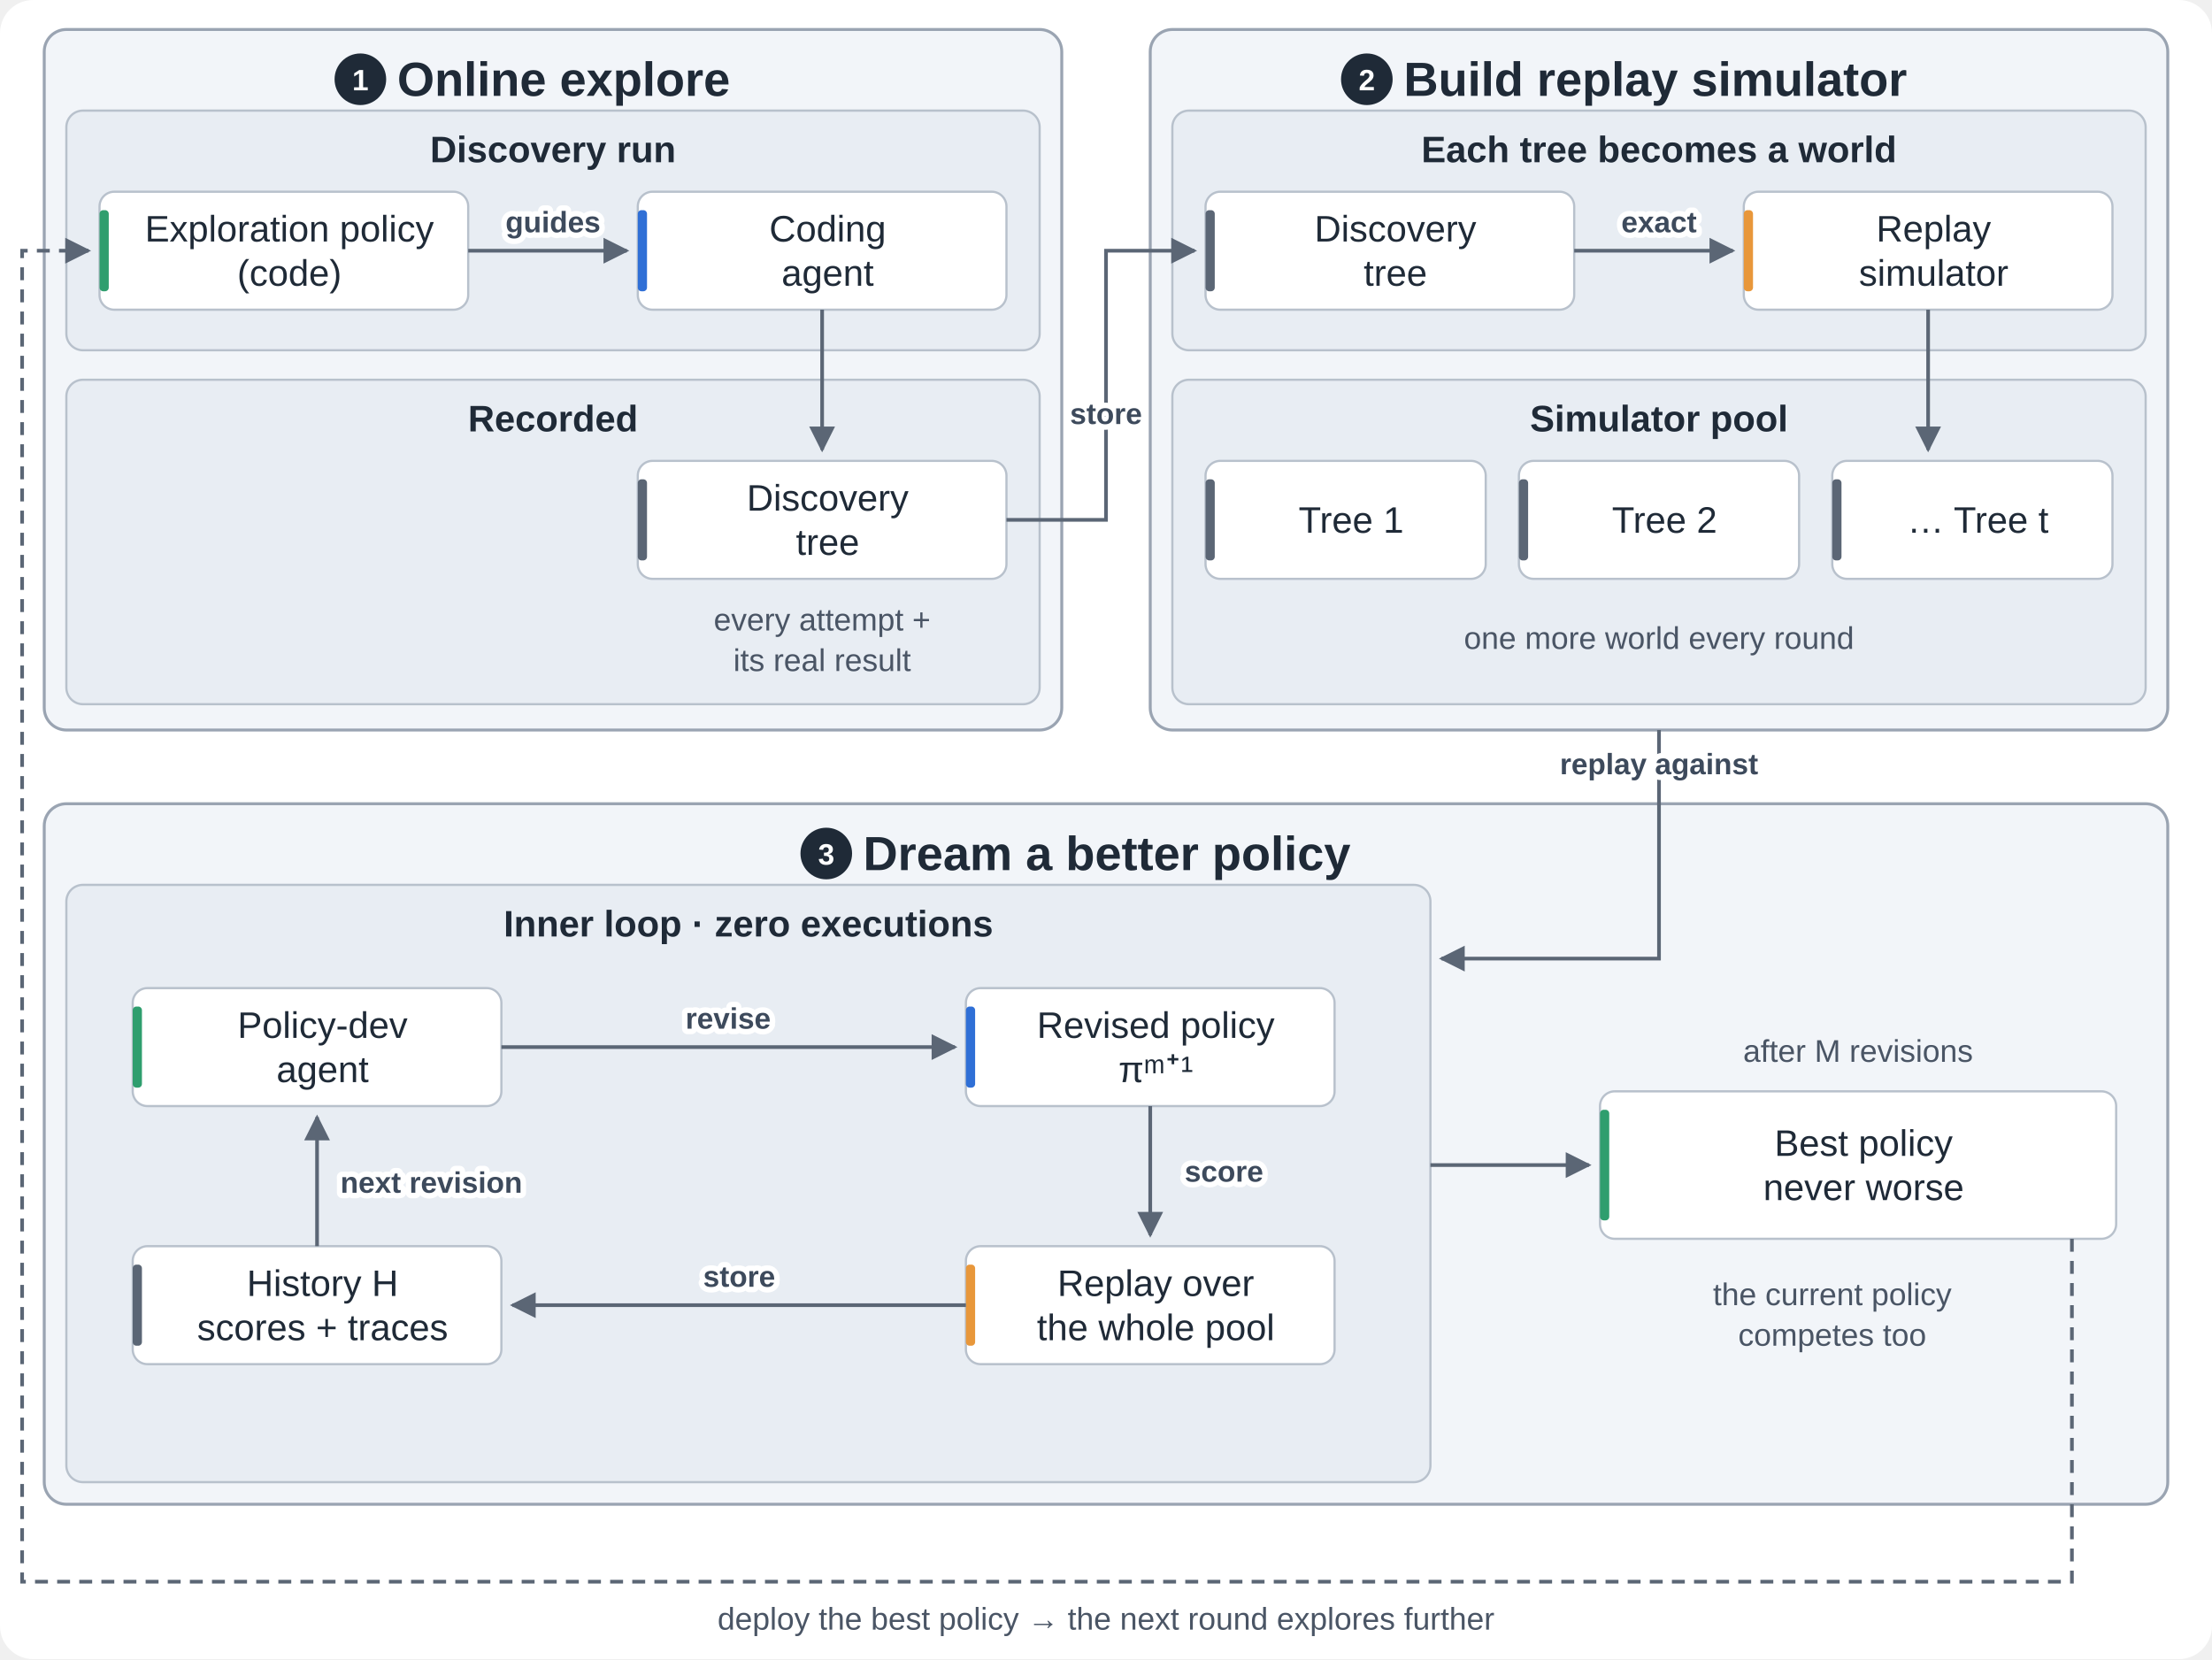
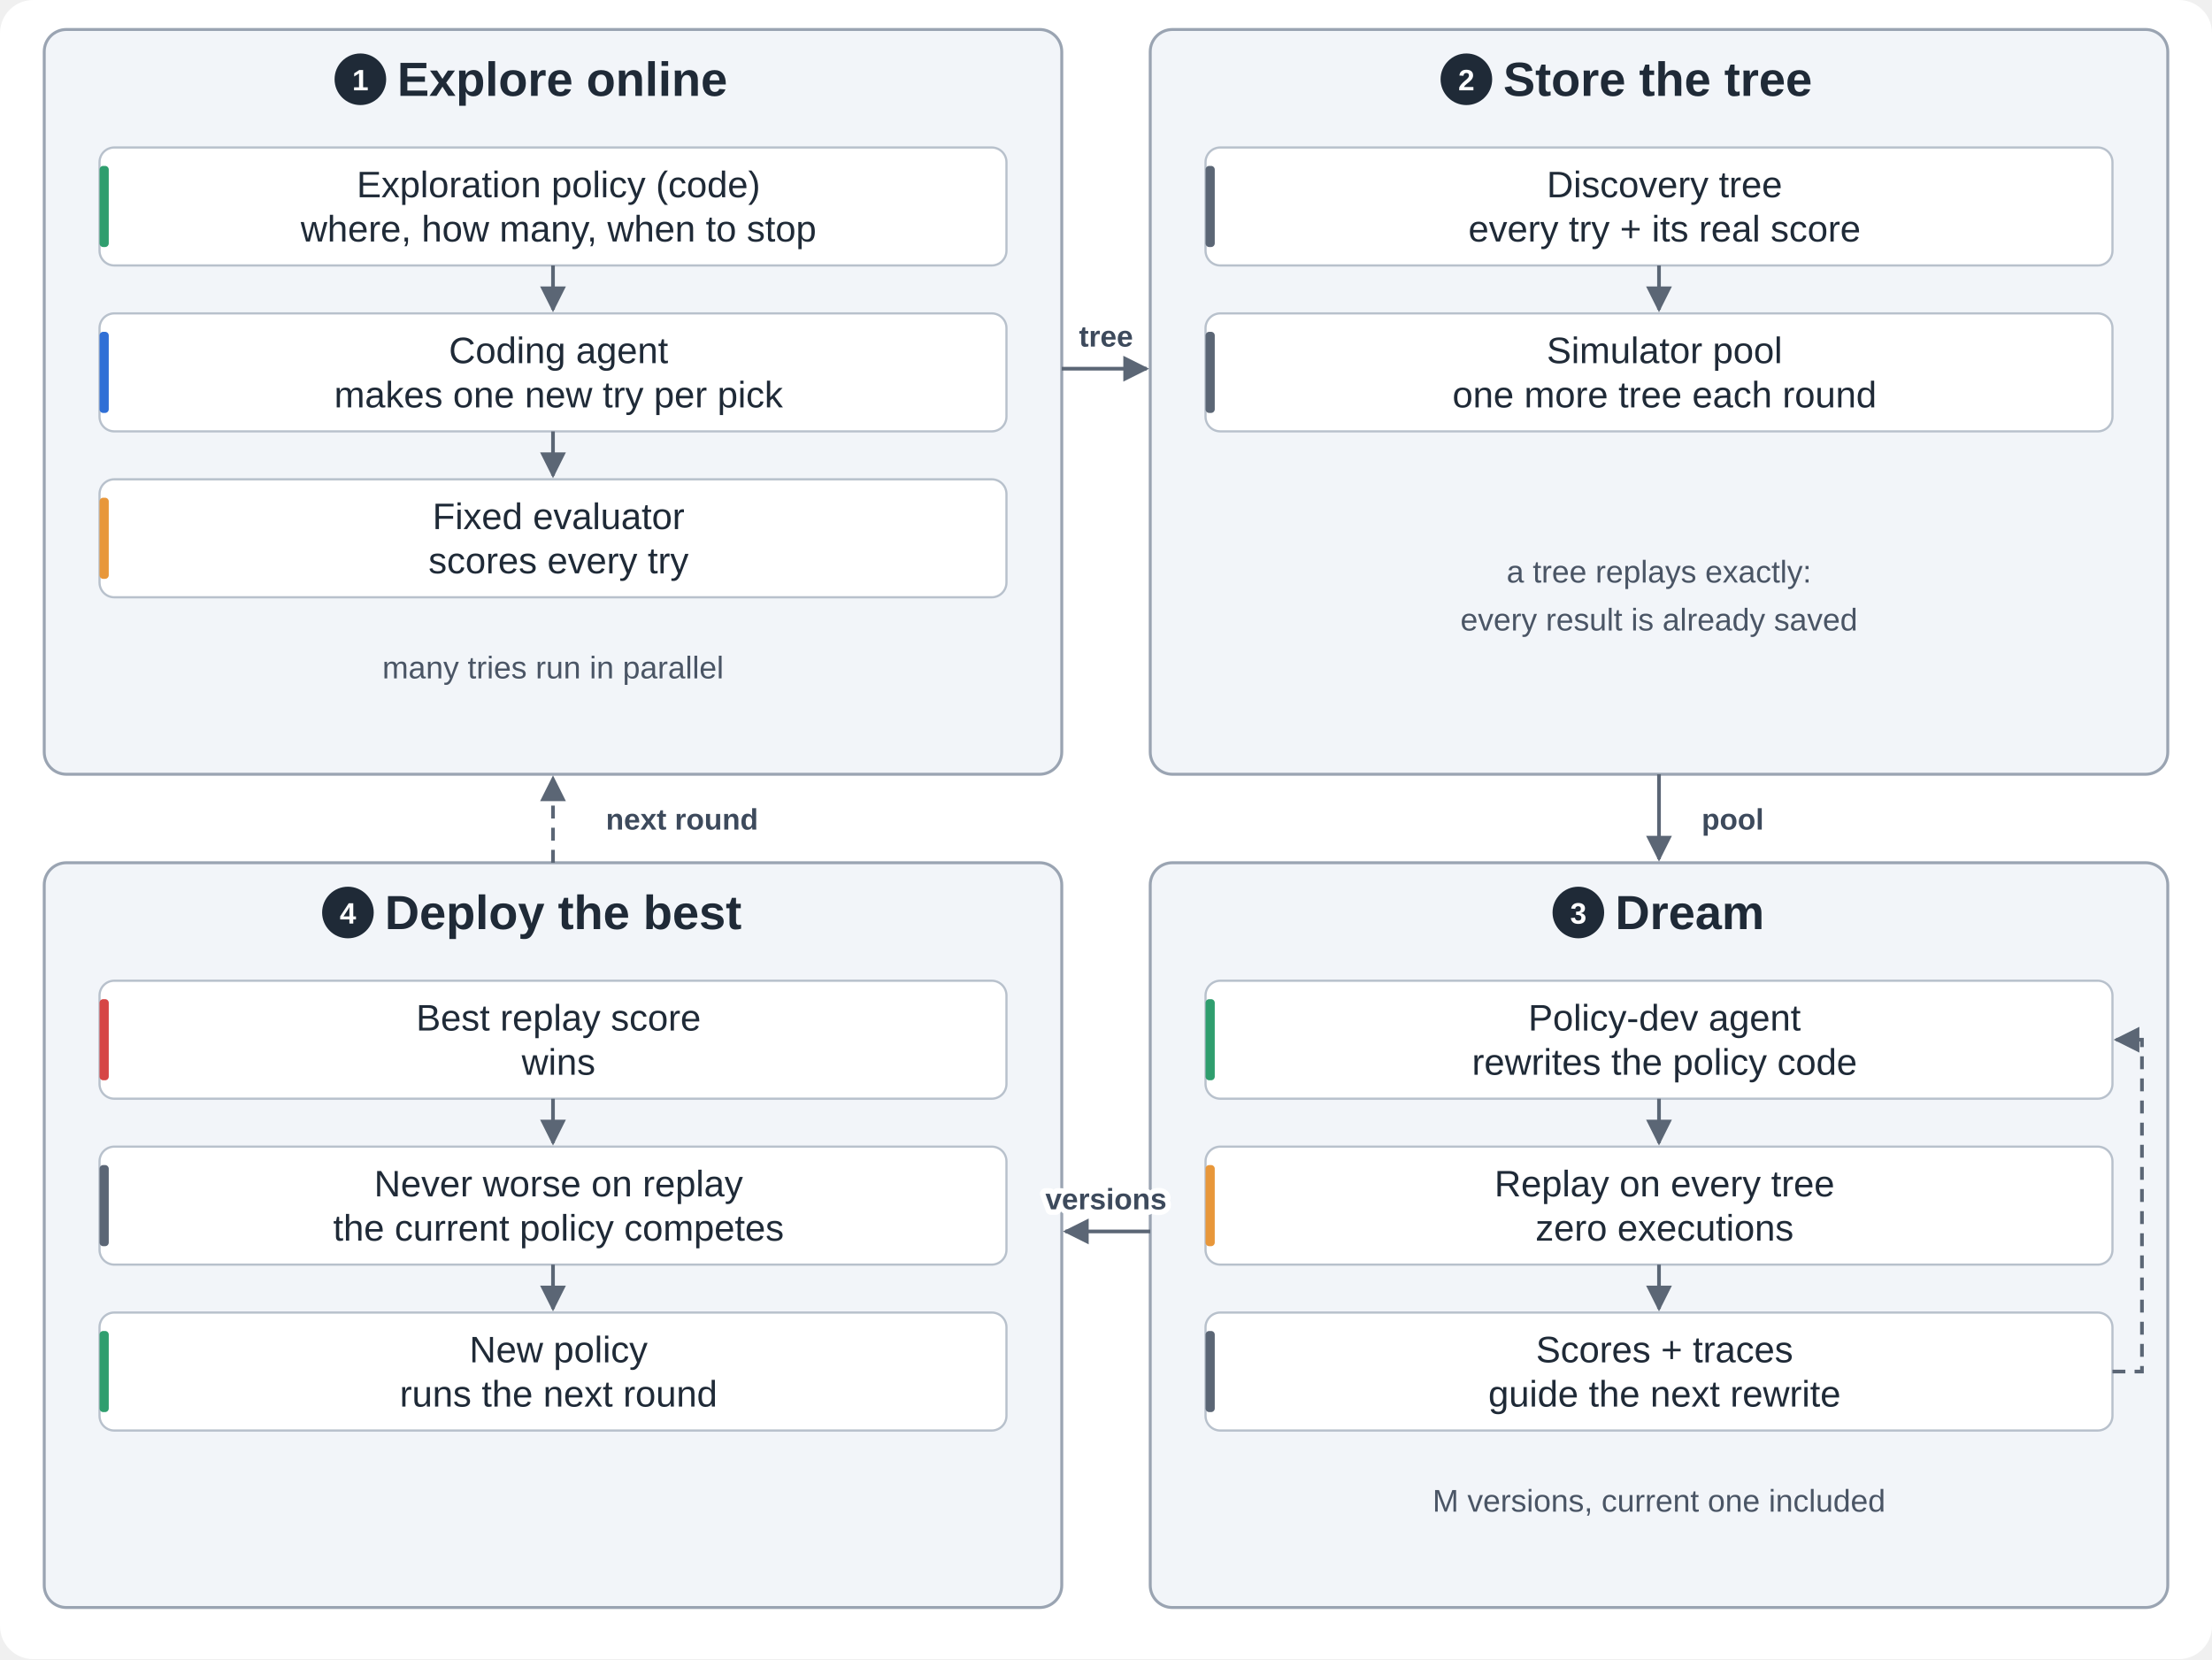
<svg xmlns="http://www.w3.org/2000/svg" viewBox="0 0 1200 900" width="1200" height="900" role="img" aria-labelledby="t d">
  <defs>
    <marker id="arr" viewBox="0 0 10 10" refX="9" refY="5" markerWidth="7" markerHeight="7" orient="auto">
      <path d="M0 0L10 5L0 10z" fill="#5b6675" />
    </marker>
    <marker id="ca" viewBox="0 0 10 10" refX="5" refY="5" markerWidth="6" markerHeight="6" orient="auto">
      <path d="M0 0L10 5L0 10z" fill="#5b6675" />
    </marker>
  </defs>
  <style>
text{font-family:-apple-system,"Helvetica Neue",Arial,"PingFang SC",sans-serif;fill:#1f2a37}
.gt{font-size:26px;font-weight:700}
.st{font-size:20px;font-weight:700}
.ag{font-size:20px}
.q{font-size:18px;fill:#3d4a5c}
.lb{font-size:17px;fill:#4a5565}
.al{font-size:16px;font-weight:600;fill:#3d4a5c;paint-order:stroke;stroke:#ffffff;stroke-width:6px;stroke-linejoin:round}
.grp{fill:#f2f5f9;stroke:#9aa4b2;stroke-width:1.6}
.sub{fill:#e8edf3;stroke:#b8c1cc;stroke-width:1.2}
.agent{fill:#ffffff;stroke:#b8c1cc;stroke-width:1.2}
.human{fill:#d6e6fb;stroke:#9cbbe6;stroke-width:1.2}
.front{fill:#dcf0e0;stroke:#9ccfa8;stroke-width:1.2}
.flow{stroke:#5b6675;stroke-width:2;fill:none;marker-end:url(#arr)}
.back{stroke-dasharray:7 5}
.cyc{stroke:#5b6675;stroke-width:2;fill:none;marker-end:url(#ca)}
.num{fill:#1f2a37}
.numt{font-size:16px;font-weight:700;fill:#ffffff}
</style>
  <rect width="1200" height="900" rx="18" fill="#ffffff" />
-   <rect x="24" y="16" width="552" height="380" rx="12" class="grp" />
+   <rect x="24" y="16" width="552" height="404" rx="12" class="grp" />
  <circle cx="195.5" cy="43" r="14" class="num" />
  <text x="195.5" y="49" class="numt" text-anchor="middle">1</text>
-   <text x="215.5" y="52" class="gt" text-anchor="start">Online explore</text>
-   <rect x="36" y="60" width="528" height="130" rx="9" class="sub" />
-   <text x="300.0" y="88" class="st" text-anchor="middle">Discovery run</text>
-   <rect x="54" y="104" width="200" height="64" rx="8" class="agent" />
-   <rect x="54" y="114" width="5" height="44" rx="2" fill="#2f9e6e" />
-   <text x="157.0" y="131.0" class="ag" text-anchor="middle">Exploration policy</text>
-   <text x="157.0" y="155.0" class="ag" text-anchor="middle">(code)</text>
-   <rect x="346" y="104" width="200" height="64" rx="8" class="agent" />
-   <rect x="346" y="114" width="5" height="44" rx="2" fill="#2f6fd6" />
-   <text x="449.0" y="131.0" class="ag" text-anchor="middle">Coding</text>
-   <text x="449.0" y="155.0" class="ag" text-anchor="middle">agent</text>
-   <path d="M254 136H340" class="flow" />
-   <text x="300.0" y="126" class="al" text-anchor="middle">guides</text>
-   <rect x="36" y="206" width="528" height="176" rx="9" class="sub" />
-   <text x="300.0" y="234" class="st" text-anchor="middle">Recorded</text>
-   <rect x="346" y="250" width="200" height="64" rx="8" class="agent" />
-   <rect x="346" y="260" width="5" height="44" rx="2" fill="#5b6675" />
-   <text x="449.0" y="277.0" class="ag" text-anchor="middle">Discovery</text>
-   <text x="449.0" y="301.0" class="ag" text-anchor="middle">tree</text>
-   <text x="446.0" y="342" class="lb" text-anchor="middle">every attempt +</text>
-   <text x="446.0" y="364" class="lb" text-anchor="middle">its real result</text>
-   <path d="M446.0 168V244" class="flow" />
-   <rect x="624" y="16" width="552" height="380" rx="12" class="grp" />
-   <circle cx="741.5" cy="43" r="14" class="num" />
-   <text x="741.5" y="49" class="numt" text-anchor="middle">2</text>
-   <text x="761.5" y="52" class="gt" text-anchor="start">Build replay simulator</text>
-   <rect x="636" y="60" width="528" height="130" rx="9" class="sub" />
-   <text x="900.0" y="88" class="st" text-anchor="middle">Each tree becomes a world</text>
-   <rect x="654" y="104" width="200" height="64" rx="8" class="agent" />
-   <rect x="654" y="114" width="5" height="44" rx="2" fill="#5b6675" />
-   <text x="757.0" y="131.0" class="ag" text-anchor="middle">Discovery</text>
-   <text x="757.0" y="155.0" class="ag" text-anchor="middle">tree</text>
-   <rect x="946" y="104" width="200" height="64" rx="8" class="agent" />
-   <rect x="946" y="114" width="5" height="44" rx="2" fill="#e8973a" />
-   <text x="1049.0" y="131.0" class="ag" text-anchor="middle">Replay</text>
-   <text x="1049.0" y="155.0" class="ag" text-anchor="middle">simulator</text>
-   <path d="M854 136H940" class="flow" />
-   <text x="900.0" y="126" class="al" text-anchor="middle">exact</text>
-   <rect x="636" y="206" width="528" height="176" rx="9" class="sub" />
-   <text x="900.0" y="234" class="st" text-anchor="middle">Simulator pool</text>
-   <rect x="654" y="250" width="152" height="64" rx="8" class="agent" />
-   <rect x="654" y="260" width="5" height="44" rx="2" fill="#5b6675" />
-   <text x="733.0" y="289.0" class="ag" text-anchor="middle">Tree 1</text>
-   <rect x="824" y="250" width="152" height="64" rx="8" class="agent" />
-   <rect x="824" y="260" width="5" height="44" rx="2" fill="#5b6675" />
-   <text x="903.0" y="289.0" class="ag" text-anchor="middle">Tree 2</text>
-   <rect x="994" y="250" width="152" height="64" rx="8" class="agent" />
-   <rect x="994" y="260" width="5" height="44" rx="2" fill="#5b6675" />
-   <text x="1073.0" y="289.0" class="ag" text-anchor="middle">… Tree t</text>
-   <text x="900.0" y="352" class="lb" text-anchor="middle">one more world every round</text>
-   <path d="M1046.0 168V244" class="flow" />
-   <path d="M546 282H600V136H648" class="flow" />
-   <text x="600" y="230" class="al" text-anchor="middle">store</text>
-   <rect x="24" y="436" width="1152" height="380" rx="12" class="grp" />
-   <circle cx="448.25" cy="463" r="14" class="num" />
-   <text x="448.25" y="469" class="numt" text-anchor="middle">3</text>
-   <text x="468.25" y="472" class="gt" text-anchor="start">Dream a better policy</text>
-   <rect x="36" y="480" width="740" height="324" rx="9" class="sub" />
-   <text x="406.0" y="508" class="st" text-anchor="middle">Inner loop · zero executions</text>
-   <rect x="72" y="536" width="200" height="64" rx="8" class="agent" />
-   <rect x="72" y="546" width="5" height="44" rx="2" fill="#2f9e6e" />
-   <text x="175.0" y="563.0" class="ag" text-anchor="middle">Policy-dev</text>
-   <text x="175.0" y="587.0" class="ag" text-anchor="middle">agent</text>
-   <rect x="524" y="536" width="200" height="64" rx="8" class="agent" />
-   <rect x="524" y="546" width="5" height="44" rx="2" fill="#2f6fd6" />
-   <text x="627.0" y="563.0" class="ag" text-anchor="middle">Revised policy</text>
-   <text x="627.0" y="587.0" class="ag" text-anchor="middle">πᵐ⁺¹</text>
-   <rect x="524" y="676" width="200" height="64" rx="8" class="agent" />
-   <rect x="524" y="686" width="5" height="44" rx="2" fill="#e8973a" />
-   <text x="627.0" y="703.0" class="ag" text-anchor="middle">Replay over</text>
-   <text x="627.0" y="727.0" class="ag" text-anchor="middle">the whole pool</text>
-   <rect x="72" y="676" width="200" height="64" rx="8" class="agent" />
-   <rect x="72" y="686" width="5" height="44" rx="2" fill="#5b6675" />
-   <text x="175.0" y="703.0" class="ag" text-anchor="middle">History H</text>
-   <text x="175.0" y="727.0" class="ag" text-anchor="middle">scores + traces</text>
-   <path d="M272 568H518" class="flow" />
-   <text x="395" y="558" class="al" text-anchor="middle">revise</text>
-   <path d="M624 600V670" class="flow" />
-   <text x="664" y="641" class="al" text-anchor="middle">score</text>
-   <path d="M524 708H278" class="flow" />
-   <text x="401" y="698" class="al" text-anchor="middle">store</text>
-   <path d="M172 676V606" class="flow" />
-   <text x="234" y="647" class="al" text-anchor="middle">next revision</text>
-   <path d="M776 632H862" class="flow" />
-   <rect x="868" y="592" width="280" height="80" rx="8" class="agent" />
-   <rect x="868" y="602" width="5" height="60" rx="2" fill="#2f9e6e" />
-   <text x="1011.0" y="627.0" class="ag" text-anchor="middle">Best policy</text>
-   <text x="1011.0" y="651.0" class="ag" text-anchor="middle">never worse</text>
-   <text x="1008" y="576" class="lb" text-anchor="middle">after M revisions</text>
-   <text x="994" y="708" class="lb" text-anchor="middle">the current policy</text>
-   <text x="994" y="730" class="lb" text-anchor="middle">competes too</text>
-   <path d="M900.0 396V520H782" class="flow" />
-   <text x="900.0" y="420" class="al" text-anchor="middle">replay against</text>
-   <path d="M1124 672V858H12V136H48" class="flow back" />
-   <text x="600" y="884" class="lb" text-anchor="middle">deploy the best policy → the next round explores further</text>
+   <text x="215.5" y="52" class="gt" text-anchor="start">Explore online</text>
+   <rect x="54" y="80" width="492" height="64" rx="8" class="agent" />
+   <rect x="54" y="90" width="5" height="44" rx="2" fill="#2f9e6e" />
+   <text x="303.0" y="107.0" class="ag" text-anchor="middle">Exploration policy (code)</text>
+   <text x="303.0" y="131.0" class="ag" text-anchor="middle">where, how many, when to stop</text>
+   <rect x="54" y="170" width="492" height="64" rx="8" class="agent" />
+   <rect x="54" y="180" width="5" height="44" rx="2" fill="#2f6fd6" />
+   <text x="303.0" y="197.0" class="ag" text-anchor="middle">Coding agent</text>
+   <text x="303.0" y="221.0" class="ag" text-anchor="middle">makes one new try per pick</text>
+   <path d="M300.0 144V168" class="flow" />
+   <rect x="54" y="260" width="492" height="64" rx="8" class="agent" />
+   <rect x="54" y="270" width="5" height="44" rx="2" fill="#e8973a" />
+   <text x="303.0" y="287.0" class="ag" text-anchor="middle">Fixed evaluator</text>
+   <text x="303.0" y="311.0" class="ag" text-anchor="middle">scores every try</text>
+   <path d="M300.0 234V258" class="flow" />
+   <text x="300.0" y="368" class="lb" text-anchor="middle">many tries run in parallel</text>
+   <rect x="624" y="16" width="552" height="404" rx="12" class="grp" />
+   <circle cx="795.5" cy="43" r="14" class="num" />
+   <text x="795.5" y="49" class="numt" text-anchor="middle">2</text>
+   <text x="815.5" y="52" class="gt" text-anchor="start">Store the tree</text>
+   <rect x="654" y="80" width="492" height="64" rx="8" class="agent" />
+   <rect x="654" y="90" width="5" height="44" rx="2" fill="#5b6675" />
+   <text x="903.0" y="107.0" class="ag" text-anchor="middle">Discovery tree</text>
+   <text x="903.0" y="131.0" class="ag" text-anchor="middle">every try + its real score</text>
+   <rect x="654" y="170" width="492" height="64" rx="8" class="agent" />
+   <rect x="654" y="180" width="5" height="44" rx="2" fill="#5b6675" />
+   <text x="903.0" y="197.0" class="ag" text-anchor="middle">Simulator pool</text>
+   <text x="903.0" y="221.0" class="ag" text-anchor="middle">one more tree each round</text>
+   <path d="M900.0 144V168" class="flow" />
+   <text x="900.0" y="316" class="lb" text-anchor="middle">a tree replays exactly:</text>
+   <text x="900.0" y="342" class="lb" text-anchor="middle">every result is already saved</text>
+   <rect x="624" y="468" width="552" height="404" rx="12" class="grp" />
+   <circle cx="856.25" cy="495" r="14" class="num" />
+   <text x="856.25" y="501" class="numt" text-anchor="middle">3</text>
+   <text x="876.25" y="504" class="gt" text-anchor="start">Dream</text>
+   <rect x="654" y="532" width="492" height="64" rx="8" class="agent" />
+   <rect x="654" y="542" width="5" height="44" rx="2" fill="#2f9e6e" />
+   <text x="903.0" y="559.0" class="ag" text-anchor="middle">Policy-dev agent</text>
+   <text x="903.0" y="583.0" class="ag" text-anchor="middle">rewrites the policy code</text>
+   <rect x="654" y="622" width="492" height="64" rx="8" class="agent" />
+   <rect x="654" y="632" width="5" height="44" rx="2" fill="#e8973a" />
+   <text x="903.0" y="649.0" class="ag" text-anchor="middle">Replay on every tree</text>
+   <text x="903.0" y="673.0" class="ag" text-anchor="middle">zero executions</text>
+   <path d="M900.0 596V620" class="flow" />
+   <rect x="654" y="712" width="492" height="64" rx="8" class="agent" />
+   <rect x="654" y="722" width="5" height="44" rx="2" fill="#5b6675" />
+   <text x="903.0" y="739.0" class="ag" text-anchor="middle">Scores + traces</text>
+   <text x="903.0" y="763.0" class="ag" text-anchor="middle">guide the next rewrite</text>
+   <path d="M900.0 686V710" class="flow" />
+   <text x="900.0" y="820" class="lb" text-anchor="middle">M versions, current one included</text>
+   <path d="M1146 744H1162V564H1148" class="flow back" />
+   <rect x="24" y="468" width="552" height="404" rx="12" class="grp" />
+   <circle cx="188.75" cy="495" r="14" class="num" />
+   <text x="188.75" y="501" class="numt" text-anchor="middle">4</text>
+   <text x="208.75" y="504" class="gt" text-anchor="start">Deploy the best</text>
+   <rect x="54" y="532" width="492" height="64" rx="8" class="agent" />
+   <rect x="54" y="542" width="5" height="44" rx="2" fill="#d64545" />
+   <text x="303.0" y="559.0" class="ag" text-anchor="middle">Best replay score</text>
+   <text x="303.0" y="583.0" class="ag" text-anchor="middle">wins</text>
+   <rect x="54" y="622" width="492" height="64" rx="8" class="agent" />
+   <rect x="54" y="632" width="5" height="44" rx="2" fill="#5b6675" />
+   <text x="303.0" y="649.0" class="ag" text-anchor="middle">Never worse on replay</text>
+   <text x="303.0" y="673.0" class="ag" text-anchor="middle">the current policy competes</text>
+   <path d="M300.0 596V620" class="flow" />
+   <rect x="54" y="712" width="492" height="64" rx="8" class="agent" />
+   <rect x="54" y="722" width="5" height="44" rx="2" fill="#2f9e6e" />
+   <text x="303.0" y="739.0" class="ag" text-anchor="middle">New policy</text>
+   <text x="303.0" y="763.0" class="ag" text-anchor="middle">runs the next round</text>
+   <path d="M300.0 686V710" class="flow" />
+   <path d="M576 200H622" class="flow" />
+   <text x="600" y="188" class="al" text-anchor="middle">tree</text>
+   <path d="M900.0 420V466" class="flow" />
+   <text x="940.0" y="450" class="al" text-anchor="middle">pool</text>
+   <path d="M624 668H578" class="flow" />
+   <text x="600" y="656" class="al" text-anchor="middle">versions</text>
+   <path d="M300.0 468V422" class="flow back" />
+   <text x="370.0" y="450" class="al" text-anchor="middle">next round</text>
</svg>
